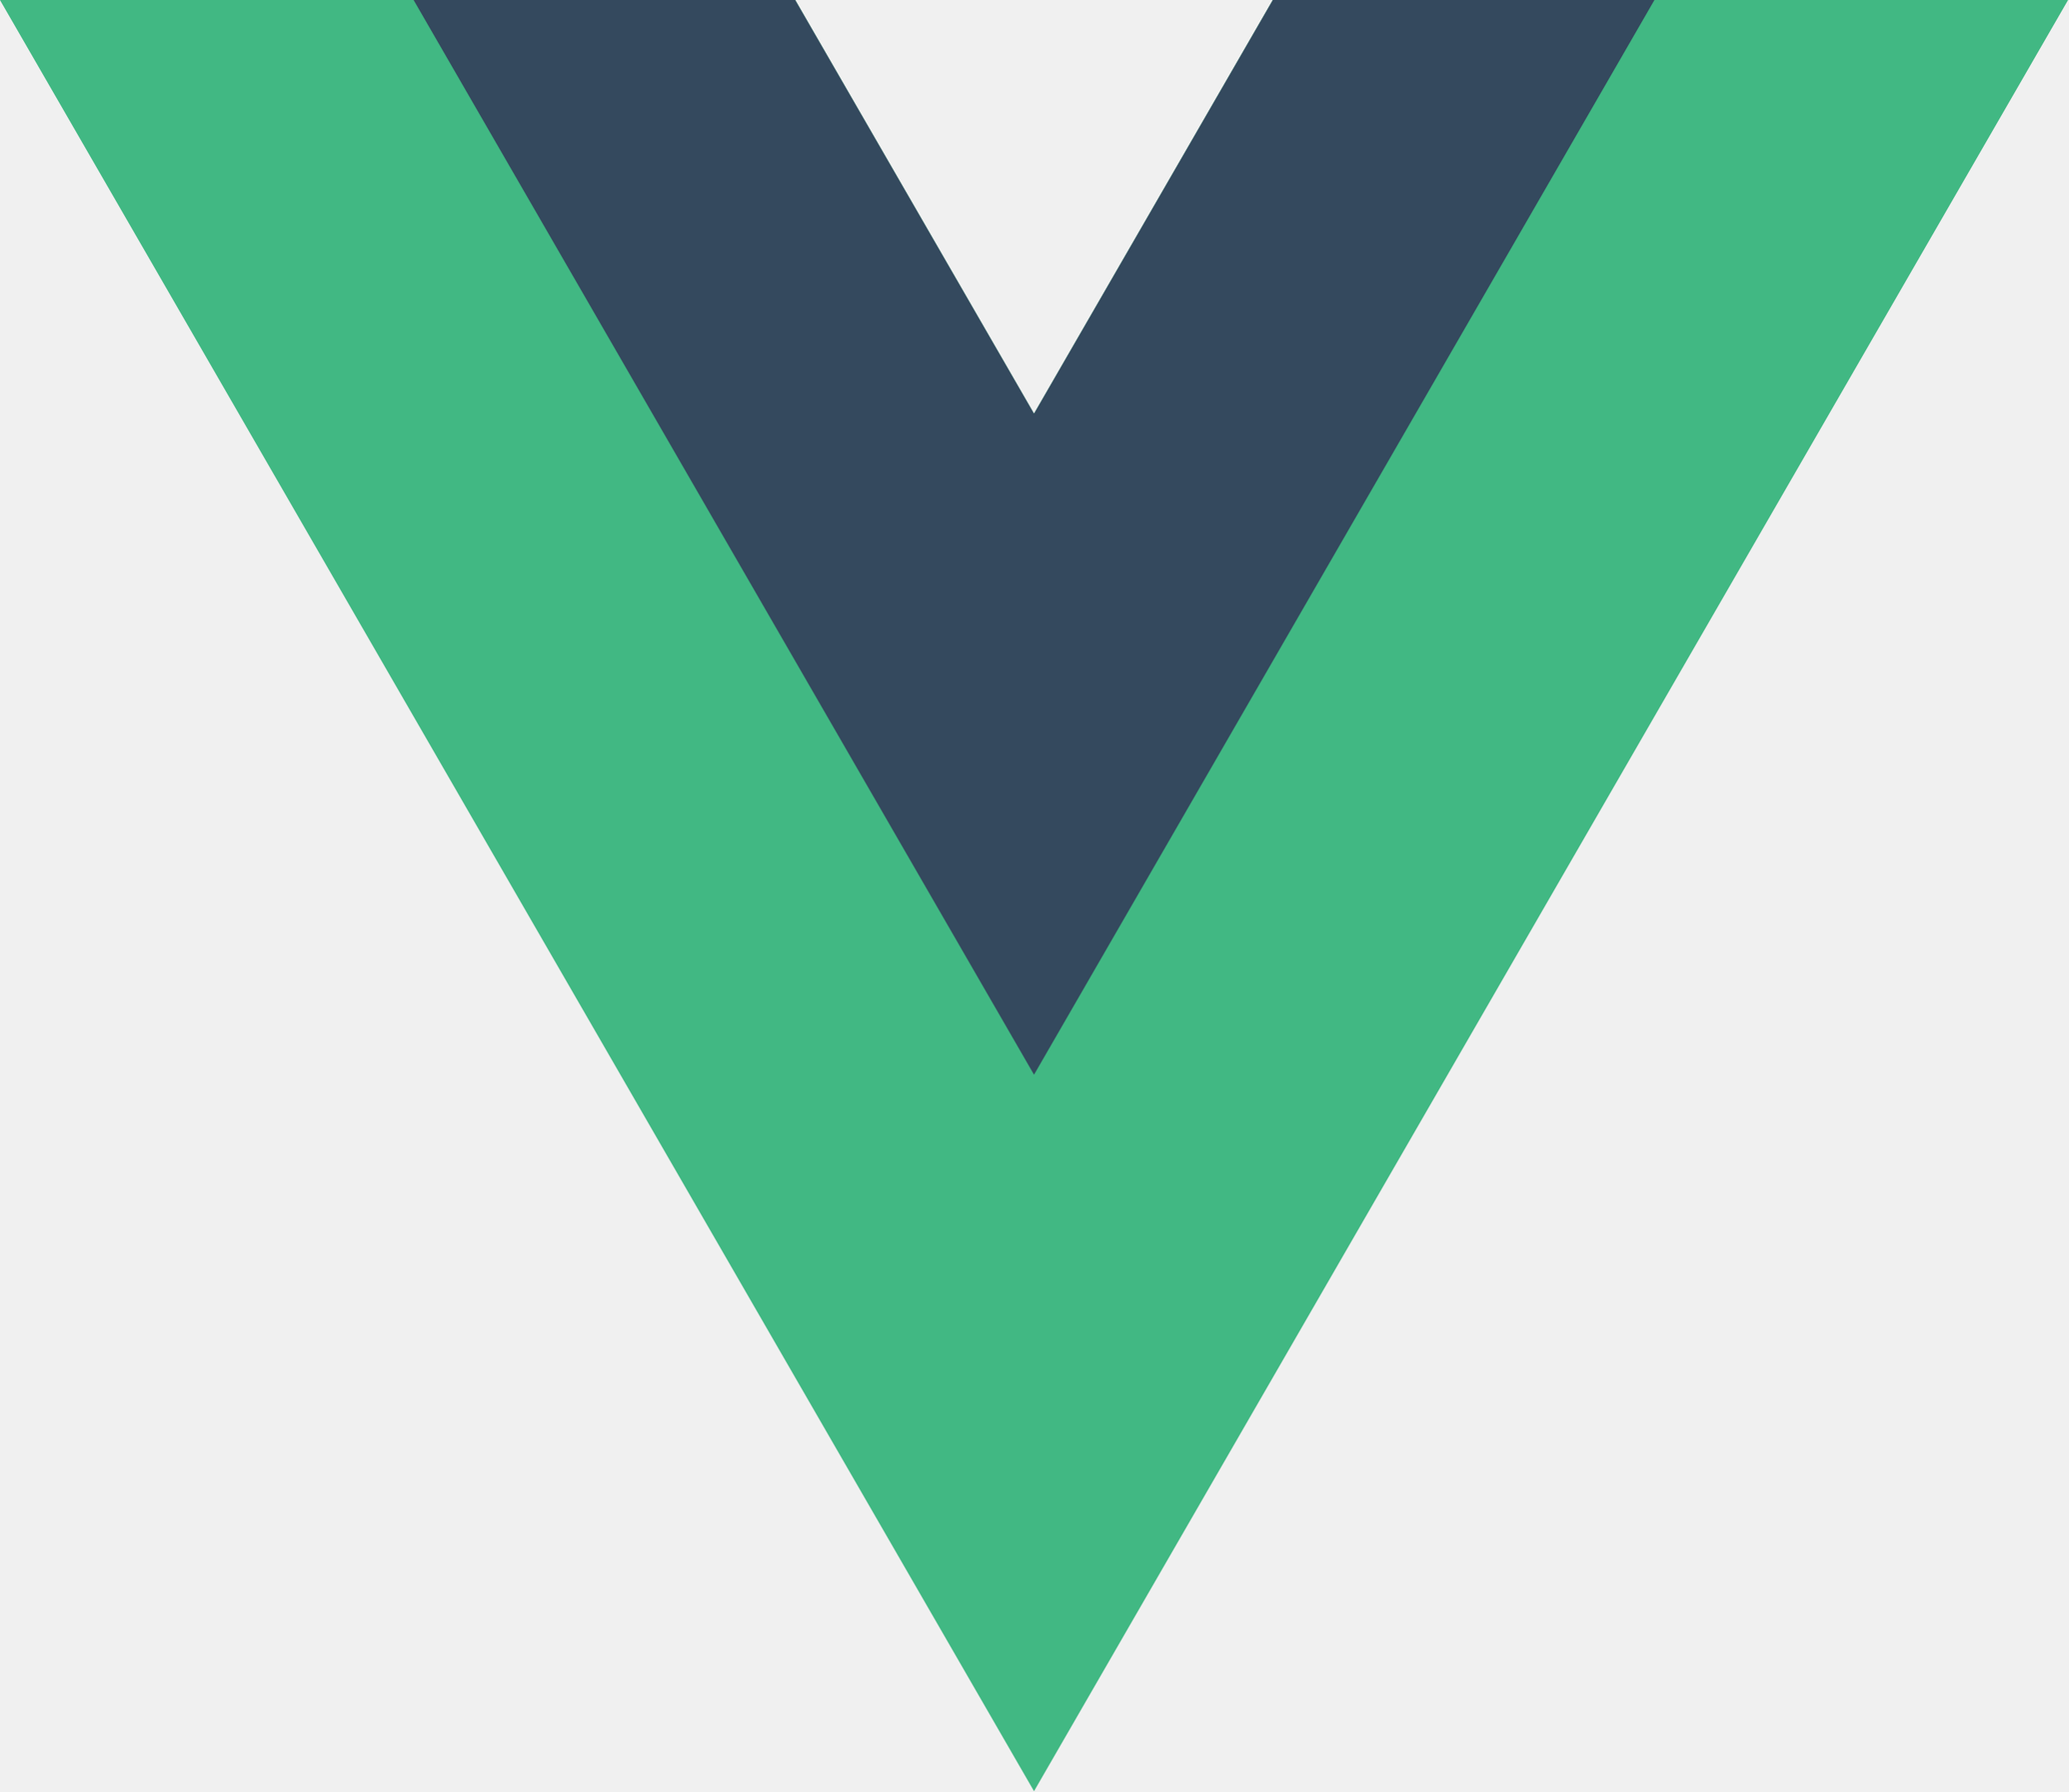
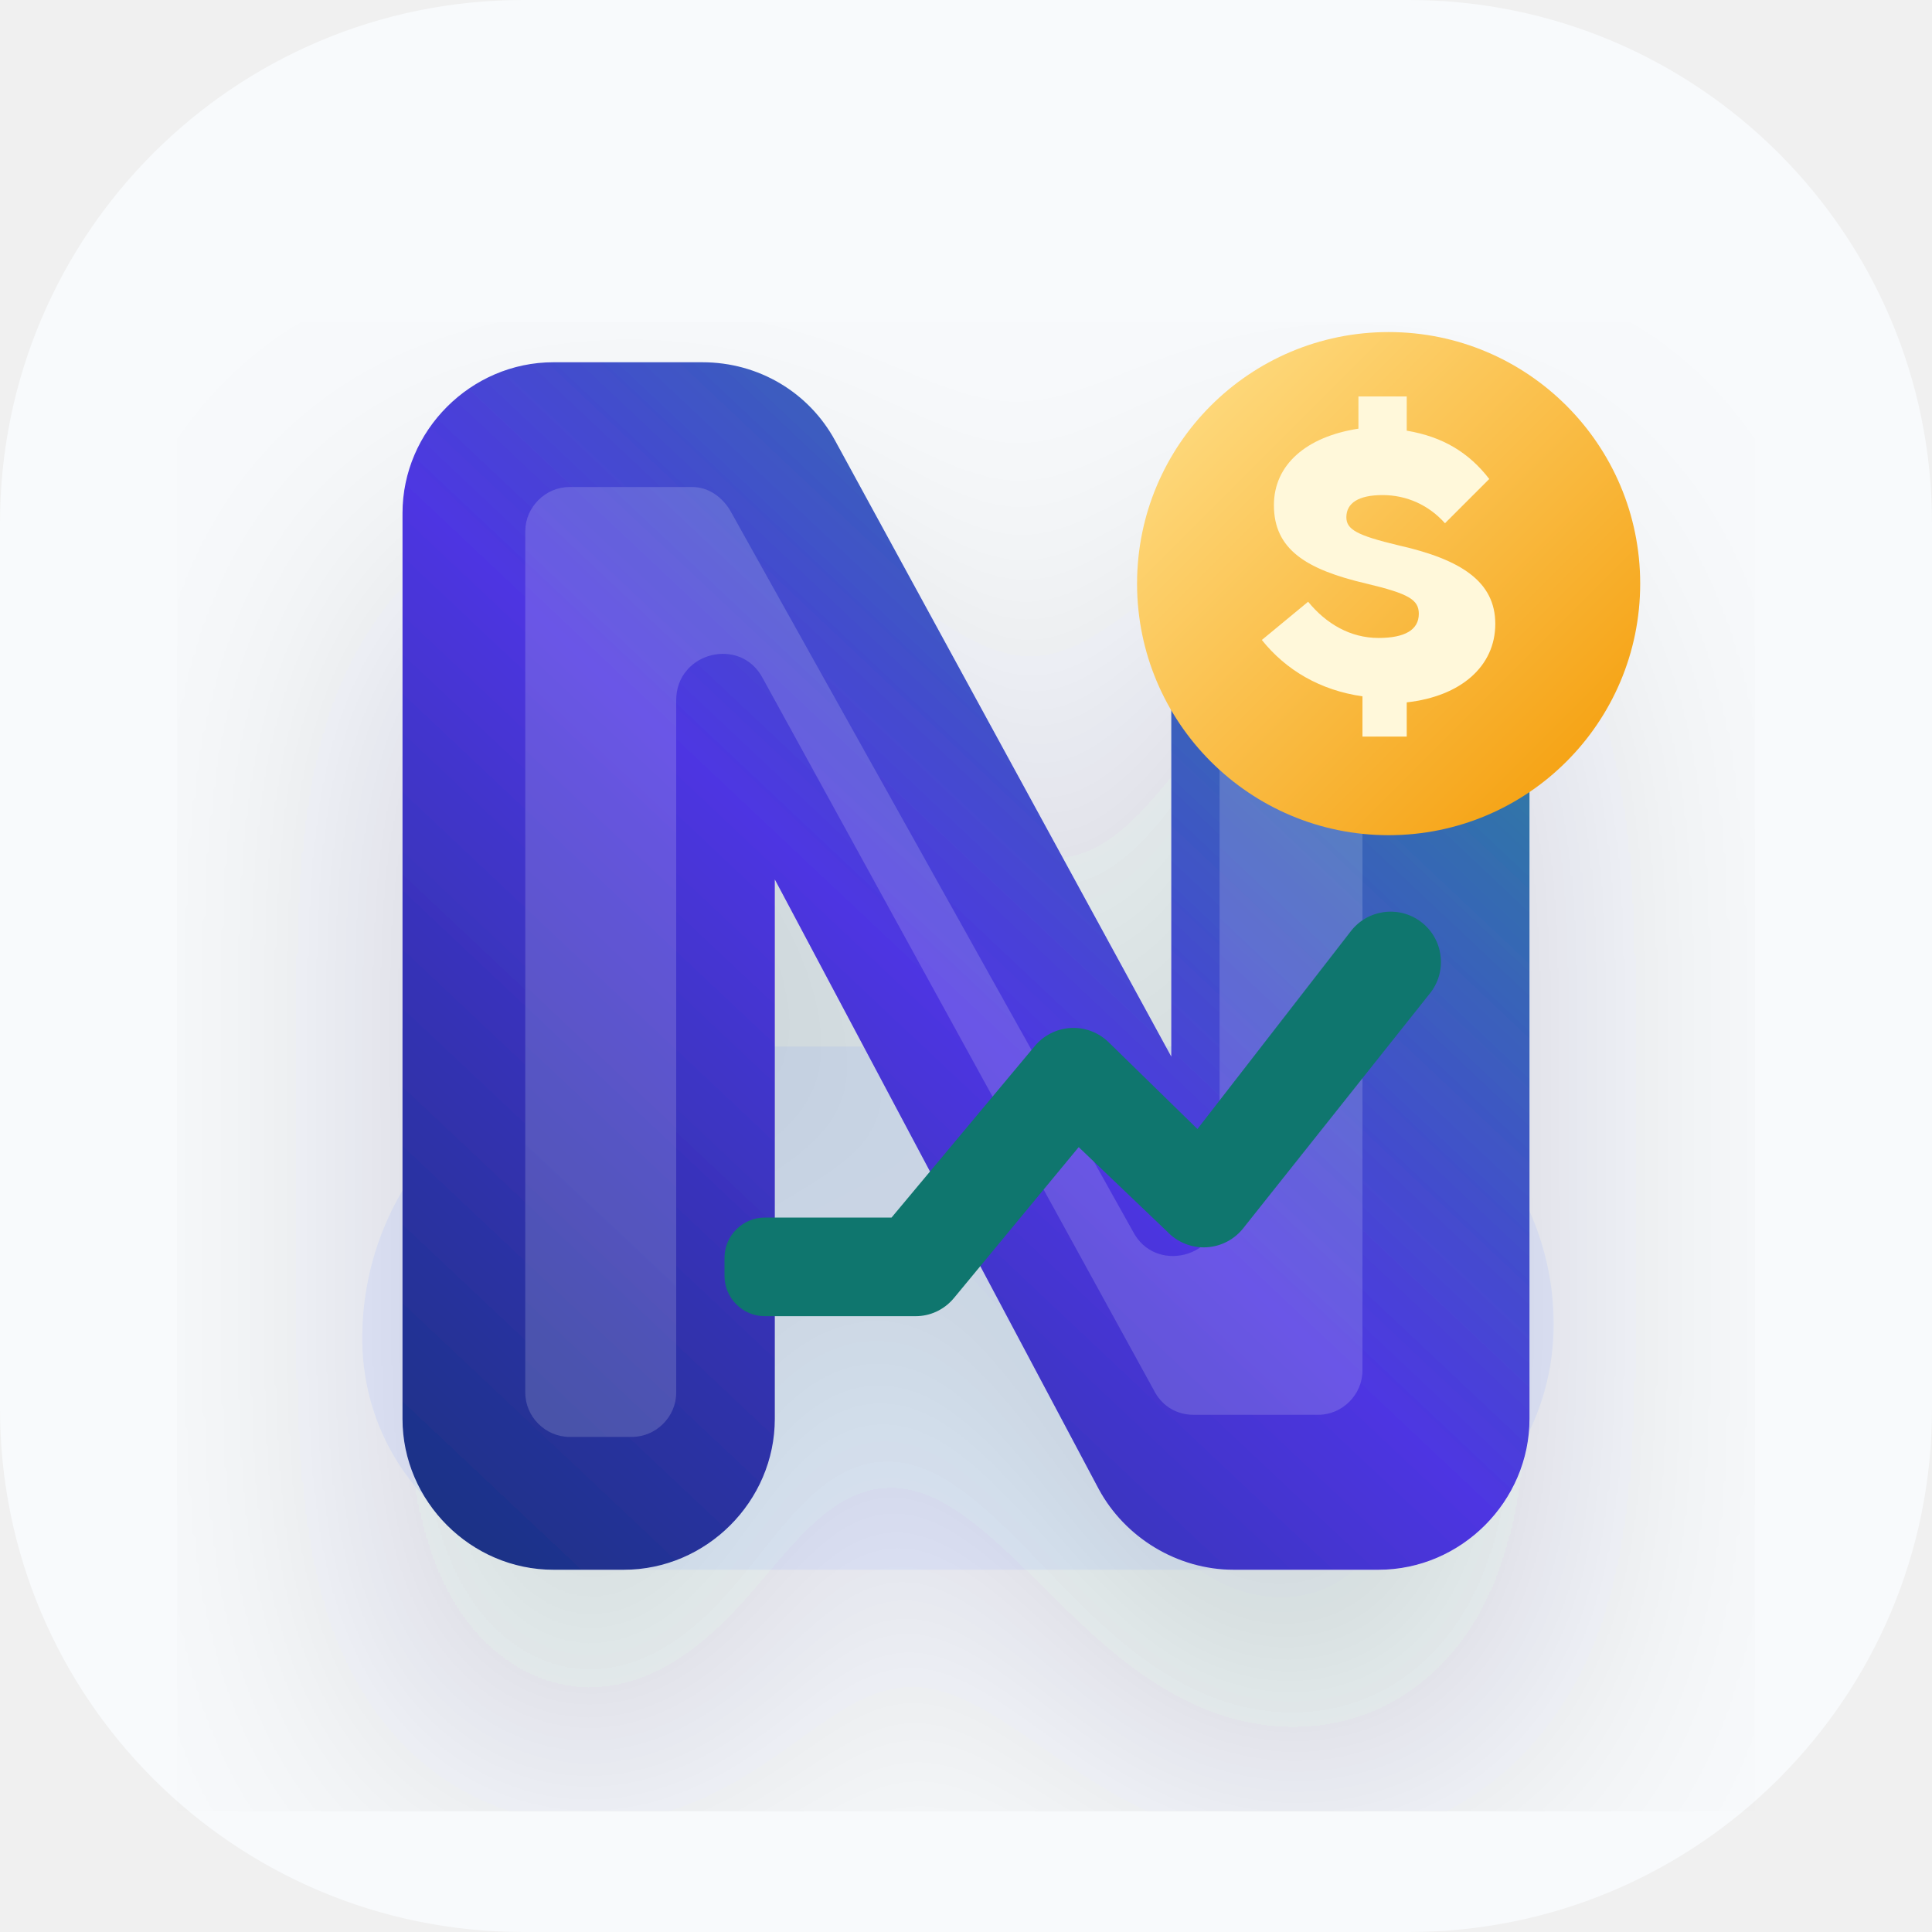
- <svg xmlns="http://www.w3.org/2000/svg" viewBox="0 0 261.76 226.69">
-   <path d="M161.096.001l-30.225 52.351L100.647.001H-.005l130.877 226.688L261.749.001z" fill="#41b883" />
-   <path d="M161.096.001l-30.225 52.351L100.647.001H52.346l78.526 136.01L209.398.001z" fill="#34495e" />
+ <svg xmlns="http://www.w3.org/2000/svg" viewBox="0 0 96 96" role="img" aria-labelledby="title desc">
+   <defs>
+     <linearGradient id="mark" x1="16" x2="80" y1="82" y2="14" gradientUnits="userSpaceOnUse">
+       <stop stop-color="#0F2E6F" />
+       <stop offset="0.48" stop-color="#4E36E2" />
+       <stop offset="1" stop-color="#18A77A" />
+     </linearGradient>
+     <linearGradient id="coin" x1="56" x2="79" y1="18" y2="41" gradientUnits="userSpaceOnUse">
+       <stop stop-color="#FFE08A" />
+       <stop offset="1" stop-color="#F59E0B" />
+     </linearGradient>
+     <filter id="shadow" x="-20%" y="-20%" width="140%" height="140%">
+       <feDropShadow dx="0" dy="10" stdDeviation="8" flood-color="#16213E" flood-opacity=".18" />
+     </filter>
+   </defs>
+   <rect width="96" height="96" rx="26" fill="#F8FAFC" />
+   <path fill="#EAF0FF" d="M18 66.5c0-8 6.5-14.5 14.5-14.5h30.9c7.6 0 13.8 6.2 13.8 13.8 0 6.8-5.5 12.2-12.2 12.2H29.5C23.1 78 18 72.9 18 66.5Z" />
+   <g filter="url(#shadow)">
+     <path fill="url(#mark)" d="M20 25.5c0-4.1 3.4-7.5 7.5-7.5h7.4c2.8 0 5.3 1.5 6.6 3.9l16.7 30.6V25.5c0-4.1 3.4-7.5 7.5-7.5h2.8c4.1 0 7.5 3.4 7.5 7.5v45c0 4.1-3.4 7.5-7.5 7.5h-7.2c-2.8 0-5.4-1.6-6.7-4L38.5 43.7v26.8c0 4.1-3.4 7.5-7.5 7.5h-3.5c-4.1 0-7.5-3.4-7.5-7.5v-45Z" />
+     <path fill="#FFFFFF" fill-opacity=".88" d="M34.4 24.2h-6.1c-1.2 0-2.2 1-2.2 2.2v42.8c0 1.2 1 2.2 2.2 2.2h3.1c1.2 0 2.2-1 2.2-2.2V34.8c0-2.4 3.2-3.2 4.3-1.1l19.5 35.5c.4.7 1.1 1.1 1.9 1.1h6.2c1.2 0 2.2-1 2.2-2.2V25.3c0-1.2-1-2.2-2.2-2.2h-2.7c-1.2 0-2.2 1-2.2 2.2v34.8c0 2.4-3.2 3.2-4.3 1.1L36.3 25.4c-.4-.7-1.1-1.2-1.9-1.2Z" opacity=".18" />
+   </g>
+   <circle cx="69" cy="29" r="12.5" fill="url(#coin)" />
+   <path fill="#FFF8DA" d="M67.7 36.2v-1.6c-2.1-.3-3.8-1.3-5-2.8l2.3-1.9c.9 1.1 2.1 1.8 3.5 1.8 1.3 0 2-.4 2-1.2 0-.7-.5-1-2.6-1.5-3-.7-4.6-1.7-4.6-3.9 0-2 1.6-3.4 4.2-3.8v-1.6h2.4v1.7c1.8.3 3.1 1.1 4.1 2.4L71.8 26c-.8-.9-1.9-1.4-3.1-1.4s-1.8.4-1.8 1.1c0 .6.5.9 2.6 1.4 3.1.7 4.8 1.8 4.8 3.9 0 2.1-1.7 3.6-4.4 3.9v1.7h-2.2Z" />
+   <path fill="#0F766E" d="M36 62.5c0-1.1.9-2 2-2h6.3l7.1-8.5a2.5 2.5 0 0 1 3.7-.2l4.4 4.3 7.6-9.8a2.5 2.5 0 0 1 4 3L61.8 61a2.5 2.5 0 0 1-3.8.2L53.6 57l-6.2 7.5c-.5.6-1.2.9-1.9.9H38c-1.1 0-2-.9-2-2Z" />
</svg>
